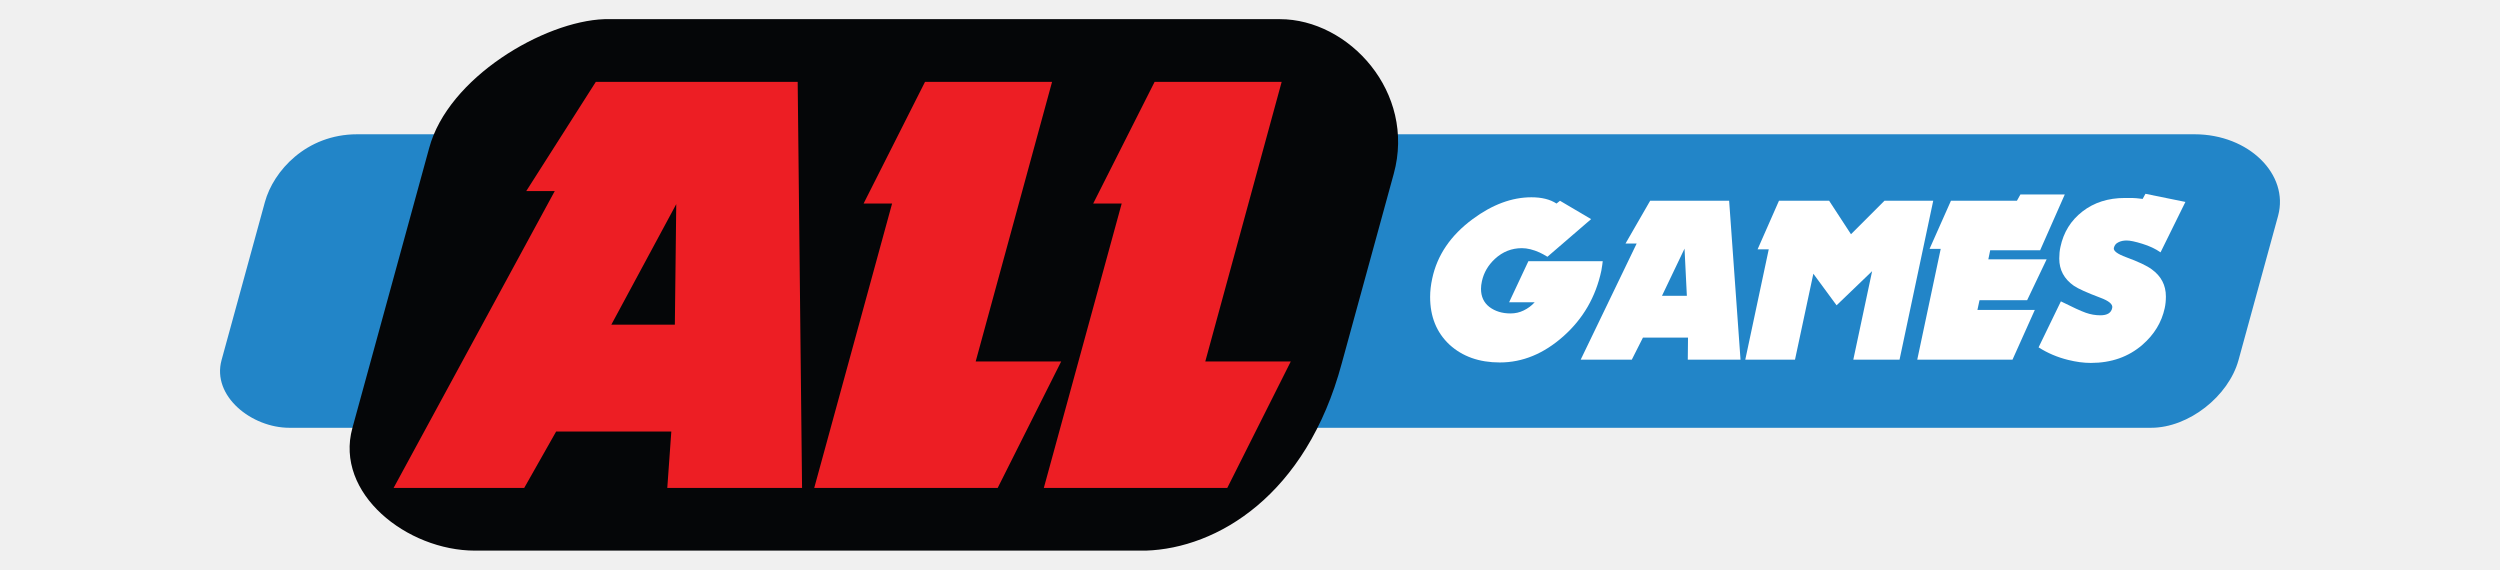
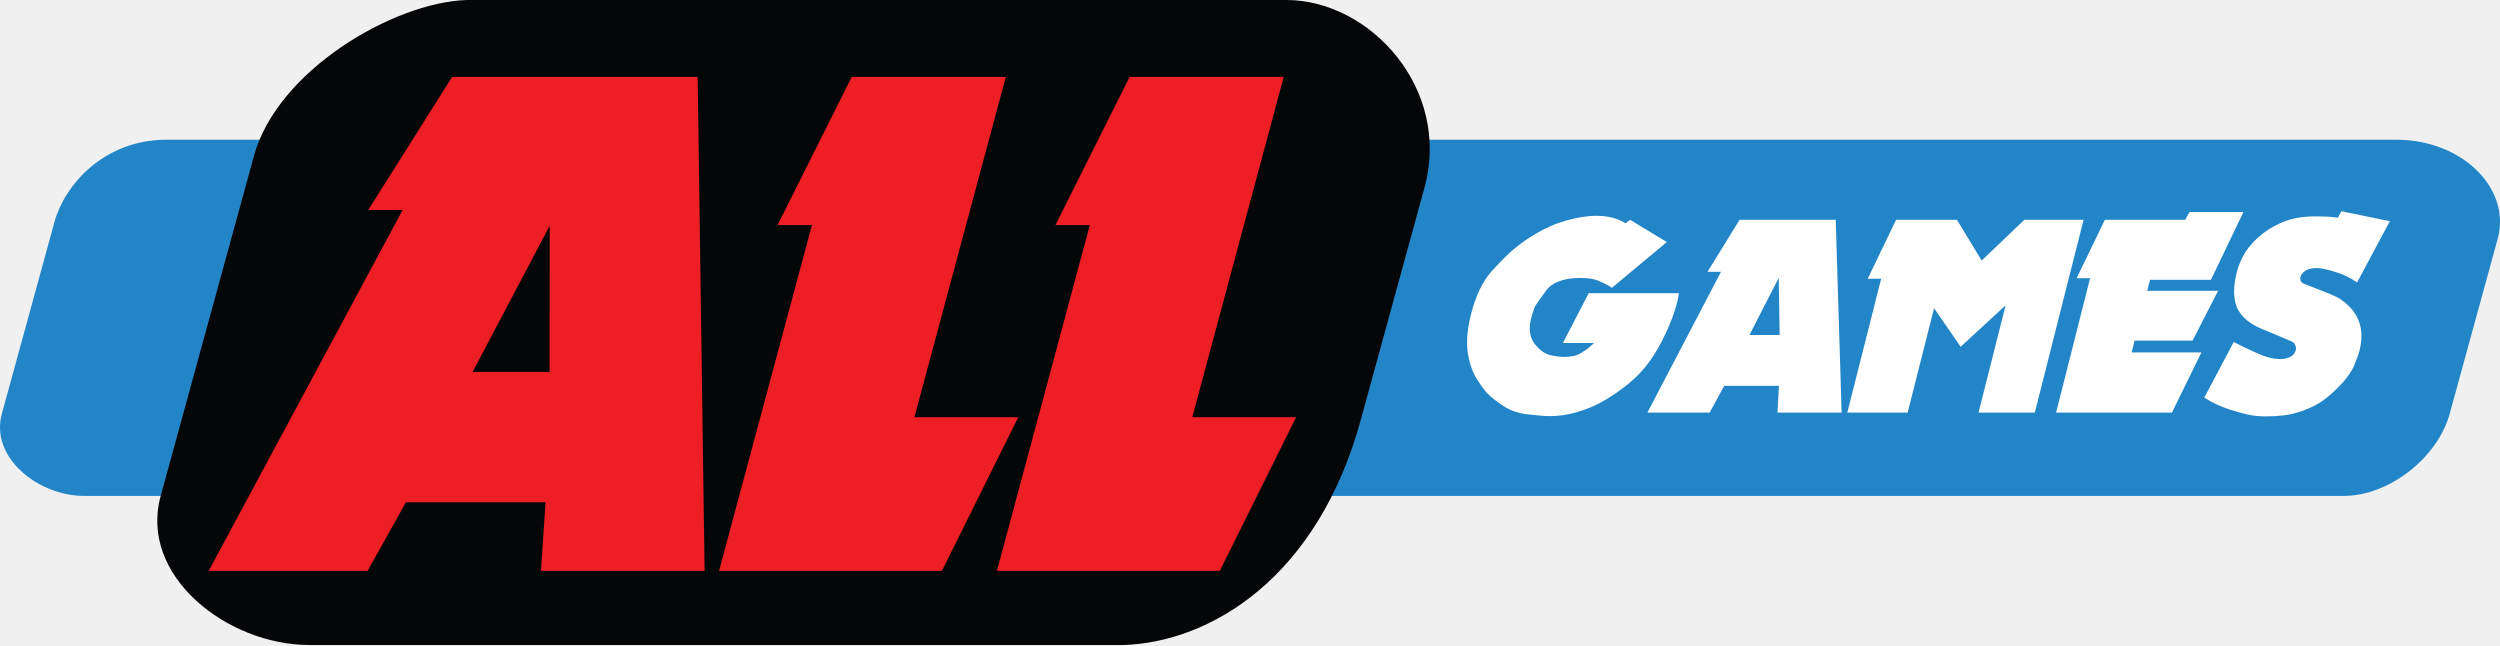
- <svg xmlns="http://www.w3.org/2000/svg" version="1.1" id="Layer_2_1_" x="0px" y="0px" width="566.929px" height="129.21px" viewBox="0 0 566.929 129.21" enable-background="new 0 0 566.929 129.21" xml:space="preserve">
-   <defs id="defs56" />
-   <g transform="matrix(0.1025216,0,0,0.1025216,199.5646,0.7625009)" id="g5137">
-     <g id="g4615">
-       <g transform="matrix(1.097571,0,0,1.097571,-1181.145,-52.50411)" id="g4598">
-         <g id="g4582">
-           <path id="rect5207" d="M 22.542,311.663 H 3725.202 c 109.782,0 190.763,81.148 168.568,163.982 l -79.83,291.043 c -20.001,72.919 -100.497,136.485 -176.11,136.485 H -114.361 c -75.613,0 -156.486,-63.566 -136.485,-136.485 l 87.372,-318.54 c 17.044,-62.137 82.886,-136.485 186.016,-136.485 z" style="color:#000000;clip-rule:nonzero;display:inline;overflow:visible;visibility:visible;opacity:1;isolation:auto;mix-blend-mode:normal;color-interpolation:sRGB;color-interpolation-filters:linearRGB;solid-color:#000000;solid-opacity:1;vector-effect:none;fill:#2285c8;fill-opacity:1;fill-rule:nonzero;stroke:none;stroke-width:13.656;stroke-linecap:round;stroke-linejoin:miter;stroke-miterlimit:4;stroke-dasharray:none;stroke-dashoffset:0;stroke-opacity:1;color-rendering:auto;image-rendering:auto;shape-rendering:auto;text-rendering:auto;enable-background:accumulate" />
-           <g id="text5221" style="font-style:normal;font-variant:normal;font-weight:normal;font-stretch:normal;font-size:490.408px;line-height:306.505px;font-family:'namco regular';-inkscape-font-specification:'namco regular, ';letter-spacing:0px;word-spacing:0px;fill:#ffffff;fill-opacity:1;stroke:none;stroke-width:12.26px;stroke-linecap:butt;stroke-linejoin:miter;stroke-opacity:1" aria-label="GAMES">
-             <path id="path4557" style="font-style:italic;font-variant:normal;font-weight:500;font-stretch:normal;font-size:468.194px;font-family:Nougat;-inkscape-font-specification:'Nougat Medium Italic';fill:#ffffff;fill-opacity:1;stroke-width:12.26px" d="m 2529.814,586.594 q -16.855,79.125 -76.316,132.031 -59.461,52.906 -128.285,52.906 -62.27,0 -101.598,-36.051 -38.86,-36.519 -38.86,-95.98 0,-17.791 4.214,-36.987 14.982,-70.697 81.466,-119.858 59.461,-44.01 118.453,-44.01 31.369,0 50.565,12.641 l 7.023,-5.618 62.738,36.987 -88.02,75.847 q -9.364,-5.618 -15.45,-8.428 -19.664,-8.896 -36.051,-8.896 -30.901,0 -54.31,21.537 -20.601,19.196 -26.219,44.947 -0.936,4.214 -1.405,7.959 -0.468,3.277 -0.468,7.491 0,23.41 16.855,36.519 17.323,13.109 42.606,13.109 14.514,0 26.687,-6.087 12.641,-6.087 22.005,-16.387 h -51.501 l 38.86,-82.87 h 149.822 q -0.936,5.15 -0.936,7.491 -1.405,9.364 -1.873,11.705 z" />
-             <path id="path4559" style="font-style:italic;font-variant:normal;font-weight:500;font-stretch:normal;font-size:468.194px;font-family:Nougat;-inkscape-font-specification:'Nougat Medium Italic';fill:#ffffff;fill-opacity:1;stroke-width:12.26px" d="m 2810.307,765.912 h -106.28 l 0.468,-44.478 h -90.83 l -22.473,44.478 H 2488.189 L 2601.024,531.815 h -22.473 l 49.629,-86.148 h 159.186 z m -108.153,-128.753 -4.682,-95.043 -45.415,95.043 z" />
-             <path id="path4561" style="font-style:italic;font-variant:normal;font-weight:500;font-stretch:normal;font-size:468.194px;font-family:Nougat;-inkscape-font-specification:'Nougat Medium Italic';fill:#ffffff;fill-opacity:1;stroke-width:12.26px" d="m 3130.778,765.912 h -93.171 l 37.924,-178.382 -71.634,68.825 -46.819,-63.674 -36.987,173.232 h -100.194 l 47.288,-222.392 h -22.473 l 43.074,-97.853 h 101.13 l 44.01,67.42 67.42,-67.42 h 98.321 z" />
-             <path id="path4563" style="font-style:italic;font-variant:normal;font-weight:500;font-stretch:normal;font-size:468.194px;font-family:Nougat;-inkscape-font-specification:'Nougat Medium Italic';fill:#ffffff;fill-opacity:1;stroke-width:12.26px" d="m 3463.774,433.026 -49.629,112.367 h -100.662 l -3.746,18.26 h 117.517 l -39.328,82.402 h -95.98 l -4.214,19.664 h 115.644 l -44.947,100.194 h -191.96 l 47.288,-223.329 h -22.473 l 43.074,-96.916 h 132.967 l 7.023,-12.641 z" />
-             <path id="path4565" style="font-style:italic;font-variant:normal;font-weight:500;font-stretch:normal;font-size:468.194px;font-family:Nougat;-inkscape-font-specification:'Nougat Medium Italic';fill:#ffffff;fill-opacity:1;stroke-width:12.26px" d="m 3665.214,661.973 q -9.364,43.074 -44.947,73.975 -42.138,36.519 -103.939,36.519 -21.537,0 -45.883,-6.087 -32.305,-7.959 -59.461,-25.282 l 44.947,-92.702 q 35.583,17.791 50.097,22.942 14.514,5.15 29.496,5.15 21.069,0 23.878,-14.982 2.341,-10.768 -24.346,-20.601 -39.797,-14.982 -52.906,-23.878 -29.496,-20.601 -29.496,-54.779 0,-12.641 2.341,-23.41 9.364,-44.478 44.478,-71.634 35.115,-27.155 85.211,-27.155 8.896,0 14.982,0 6.087,0 21.069,1.873 l 5.618,-10.3 80.529,16.387 -50.097,101.598 q -15.45,-10.768 -36.987,-17.323 -21.069,-6.555 -31.369,-6.555 -9.832,0 -16.855,3.746 -7.023,3.277 -8.896,11.237 -1.873,8.896 24.814,18.728 36.987,13.578 51.501,24.346 28.56,20.601 28.56,54.779 0,12.641 -2.341,23.41 z" />
-           </g>
-         </g>
-         <g id="g4573">
-           <path style="color:#000000;clip-rule:nonzero;display:inline;overflow:visible;visibility:visible;opacity:1;isolation:auto;mix-blend-mode:normal;color-interpolation:sRGB;color-interpolation-filters:linearRGB;solid-color:#000000;solid-opacity:1;vector-effect:none;fill:#050608;fill-opacity:1;fill-rule:nonzero;stroke:none;stroke-width:24.727;stroke-linecap:round;stroke-linejoin:miter;stroke-miterlimit:4;stroke-dasharray:none;stroke-dashoffset:0;stroke-opacity:1;color-rendering:auto;image-rendering:auto;shape-rendering:auto;text-rendering:auto;enable-background:accumulate" d="M 520.934,79.668 H 1882.015 c 138.908,0 274.521,147.306 229.434,311.681 L 2006.745,773.08 C 1935.185,1040.146 1755.073,1146.189 1611.804,1150.734 H 259.928 c -136.914,0 -283.354,-115.1 -247.138,-247.138 L 167.51,339.52 C 205.573,197.469 398.793,83.798 520.934,79.668 Z" id="path5211" />
-           <g id="text5215" style="font-style:normal;font-variant:normal;font-weight:normal;font-stretch:normal;font-size:390.162px;line-height:243.851px;font-family:'namco regular';-inkscape-font-specification:'namco regular, ';letter-spacing:0px;word-spacing:0px;fill:#ed1e24;fill-opacity:1;stroke:none;stroke-width:9.754px;stroke-linecap:butt;stroke-linejoin:miter;stroke-opacity:1" transform="skewX(-3.482961)" aria-label="ALL ">
-             <path id="path4550" style="font-style:italic;font-variant:normal;font-weight:500;font-stretch:normal;font-size:1196.496px;font-family:Nougat;-inkscape-font-specification:'Nougat Medium Italic';fill:#ed1e24;fill-opacity:1;stroke-width:9.754px" d="M 981.372,1024.403 H 709.767 l 1.196,-113.667 H 478.844 L 421.412,1024.403 H 158.183 L 446.538,426.155 H 389.106 L 515.935,206 H 922.744 Z M 704.981,695.366 693.016,452.478 576.956,695.366 Z" />
-             <path id="path4552" style="font-style:italic;font-variant:normal;font-weight:500;font-stretch:normal;font-size:1196.496px;font-family:Nougat;-inkscape-font-specification:'Nougat Medium Italic';fill:#ed1e24;fill-opacity:1;stroke-width:9.754px" d="M 1488.07,769.549 1375.599,1024.403 h -369.717 l 122.043,-573.122 h -57.432 l 108.881,-245.282 h 256.05 L 1315.774,769.549 Z" />
-             <path id="path4554" style="font-style:italic;font-variant:normal;font-weight:500;font-stretch:normal;font-size:1196.496px;font-family:Nougat;-inkscape-font-specification:'Nougat Medium Italic';fill:#ed1e24;fill-opacity:1;stroke-width:9.754px" d="M 1950.777,769.549 1838.306,1024.403 H 1468.589 l 122.043,-573.122 h -57.432 L 1642.081,206 h 256.05 l -119.65,563.55 z" />
-           </g>
-         </g>
-       </g>
+ <svg xmlns="http://www.w3.org/2000/svg" height="150.652" viewBox="0 0 467.133 120.521" width="583.916">
+   <path d="M31.11 26.105h416.64c12.354 0 21.466 9.131 18.969 18.452l-8.983 32.75c-2.25 8.205-11.308 15.358-19.817 15.358H15.705c-8.508 0-17.608-7.153-15.358-15.358l9.832-35.844c1.918-6.992 9.327-15.358 20.931-15.358z" fill="#2285c8" />
+   <path d="M87.192 0h153.155c15.63 0 30.89 16.576 25.817 35.072l-11.782 42.954c-8.052 30.051-28.32 41.984-44.44 42.495H57.821c-15.406 0-31.884-12.951-27.809-27.809l17.41-63.472C51.706 13.255 73.448.465 87.192 0z" fill="#050608" />
+   <g stroke-width="24.385">
+     <g fill="#ed1e24">
+       <path d="M68.682 106.674H38.993L75.23 39.24h-6.426L84.48 14.37h45.883l1.295 92.304h-30.589l.874-12.82h-26.09zm19.626-37.178h14.394l.01-27.307zM151.713 42.06h-6.426l13.865-27.69h28.789L170.86 77.957h19.406l-14.268 28.717h-41.641zM203.636 42.06h-6.426l13.864-27.69h28.79l-17.081 63.587h19.406l-14.268 28.717H186.28z" />
    </g>
-     <g aria-label="ALL " style="font-style:normal;font-variant:normal;font-weight:normal;font-stretch:normal;font-size:390.162px;line-height:243.851px;font-family:'namco regular';-inkscape-font-specification:'namco regular, ';letter-spacing:0px;word-spacing:0px;fill:#ed1e24;fill-opacity:1;stroke:none;stroke-width:9.754px;stroke-linecap:butt;stroke-linejoin:miter;stroke-opacity:1" id="text4502" />
+     <g fill="#fff">
+       <path d="M291.043 41.726q1.99-.7 3.84-1.051 1.851-.35 3.412-.35 3.272 0 5.434 1.4l.87-.65 6.853 4.153-10.27 8.556-.515-.35-.843-.45q-1.295-.65-2.013-.8-.717-.151-1.308-.201-.592-.05-1.145-.05-4.732 0-6.498 2.402-1.702 2.351-1.967 2.802-.265.45-.468 1.25-.151.4-.329 1.101-.734 2.902.623 4.704 1.369 1.75 2.879 2.151 1.522.35 2.63.35 2.013 0 3.147-.7t1.524-1.05q.441-.351.97-.851h-5.84l4.822-9.307h16.865l-.127.7-.165.851q-.747 2.952-2.237 6.054-1.439 3.103-3.116 5.354-1.614 2.202-3.958 4.103-2.33 1.851-4.623 3.152-2.23 1.251-4.786 2.002-2.505.75-5.123.75-1.208 0-3.901-.3-2.706-.25-4.78-1.601-2.024-1.351-2.942-2.302-.917-.95-2.198-3.052-1.217-2.151-1.553-5.003-.323-2.902.652-6.755 1.342-5.304 3.913-8.106 2.584-2.852 4.36-4.303 1.84-1.501 3.843-2.652 2.016-1.2 4.068-1.951zM319.447 77.1h-11.629l13.757-26.318h-2.517l5.98-9.707h17.971l1.105 36.026h-11.981l.26-5.004h-10.22zm7.447-14.51h5.638l-.173-10.657zM351.5 52.083h-2.516l5.302-11.008h11.377l4.62 7.606 7.965-7.606h11.076l-9.115 36.026h-10.521l5.076-20.064-8.406 7.755-4.973-7.205-4.937 19.514h-11.277zM390.54 51.983h-2.516l5.277-10.908h15.001l.82-1.45h10.069l-6.072 12.658H401.74l-.519 2.052h13.24l-4.77 9.306h-10.824l-.557 2.202h13.038L405.833 77.1h-21.647zM416.695 76.55q-2.604-.85-4.817-2.251l5.503-10.408 1.471.751q2.553 1.25 4.113 1.851 1.622.55 2.428.55.29.05.49.05h.252q.806 0 1.7-.35.907-.4 1.16-1.4.088-.35-.1-.801-.137-.45-.54-.65l-.176-.1-1.635-.701-3.962-1.651q-3.459-1.451-4.588-3.953-1.066-2.552-.053-6.555.67-2.652 2.247-4.703 1.626-2.052 3.78-3.403 2.205-1.35 4.093-1.85 1.902-.551 4.72-.551.957 0 2.002.05 1.044.05 2.064.2l.656-1.201 9.046 1.851-6.12 11.459q-1.874-1.351-4.176-2.002-2.24-.7-3.448-.7-.654 0-1.36.2-.654.2-1.057.6-.404.4-.53.9-.101.401.062.751.213.35.628.5l4.717 1.852 1.534.7q5.722 3.453 4.076 9.958-.215.85-.998 2.752-.77 1.85-2.863 3.952-2.042 2.102-3.818 3.153-1.776 1.05-4.005 1.7-2.24.701-5.916.701-1.41 0-2.806-.25-1.396-.25-3.774-1z" />
+     </g>
  </g>
</svg>
